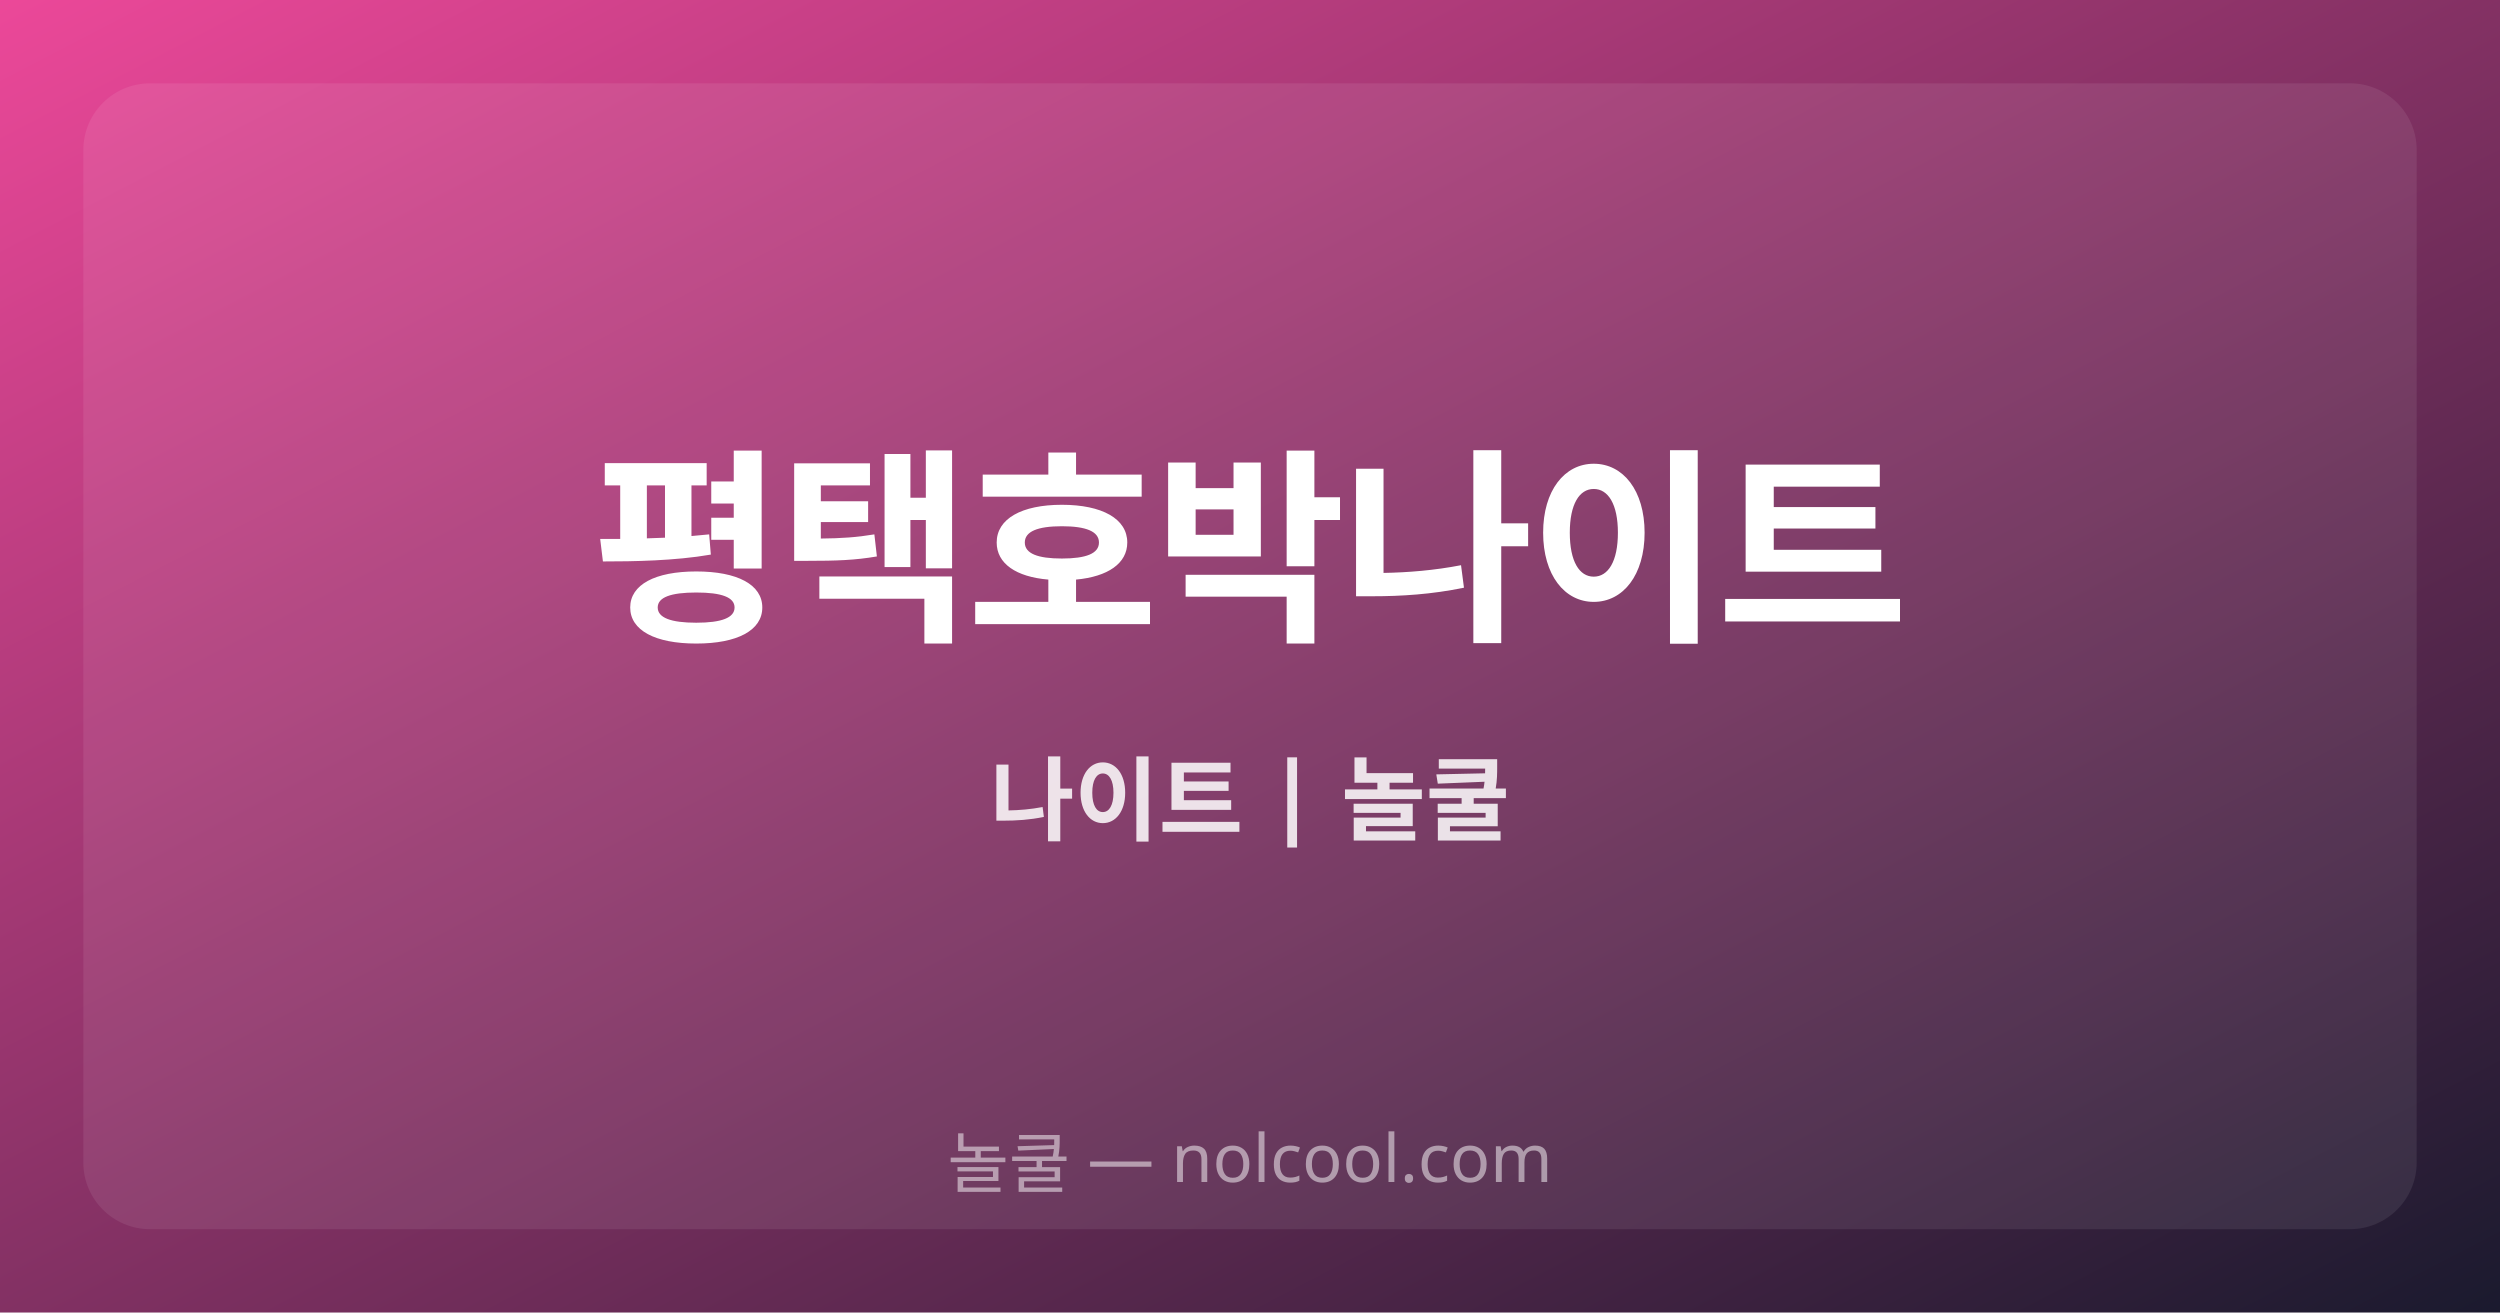
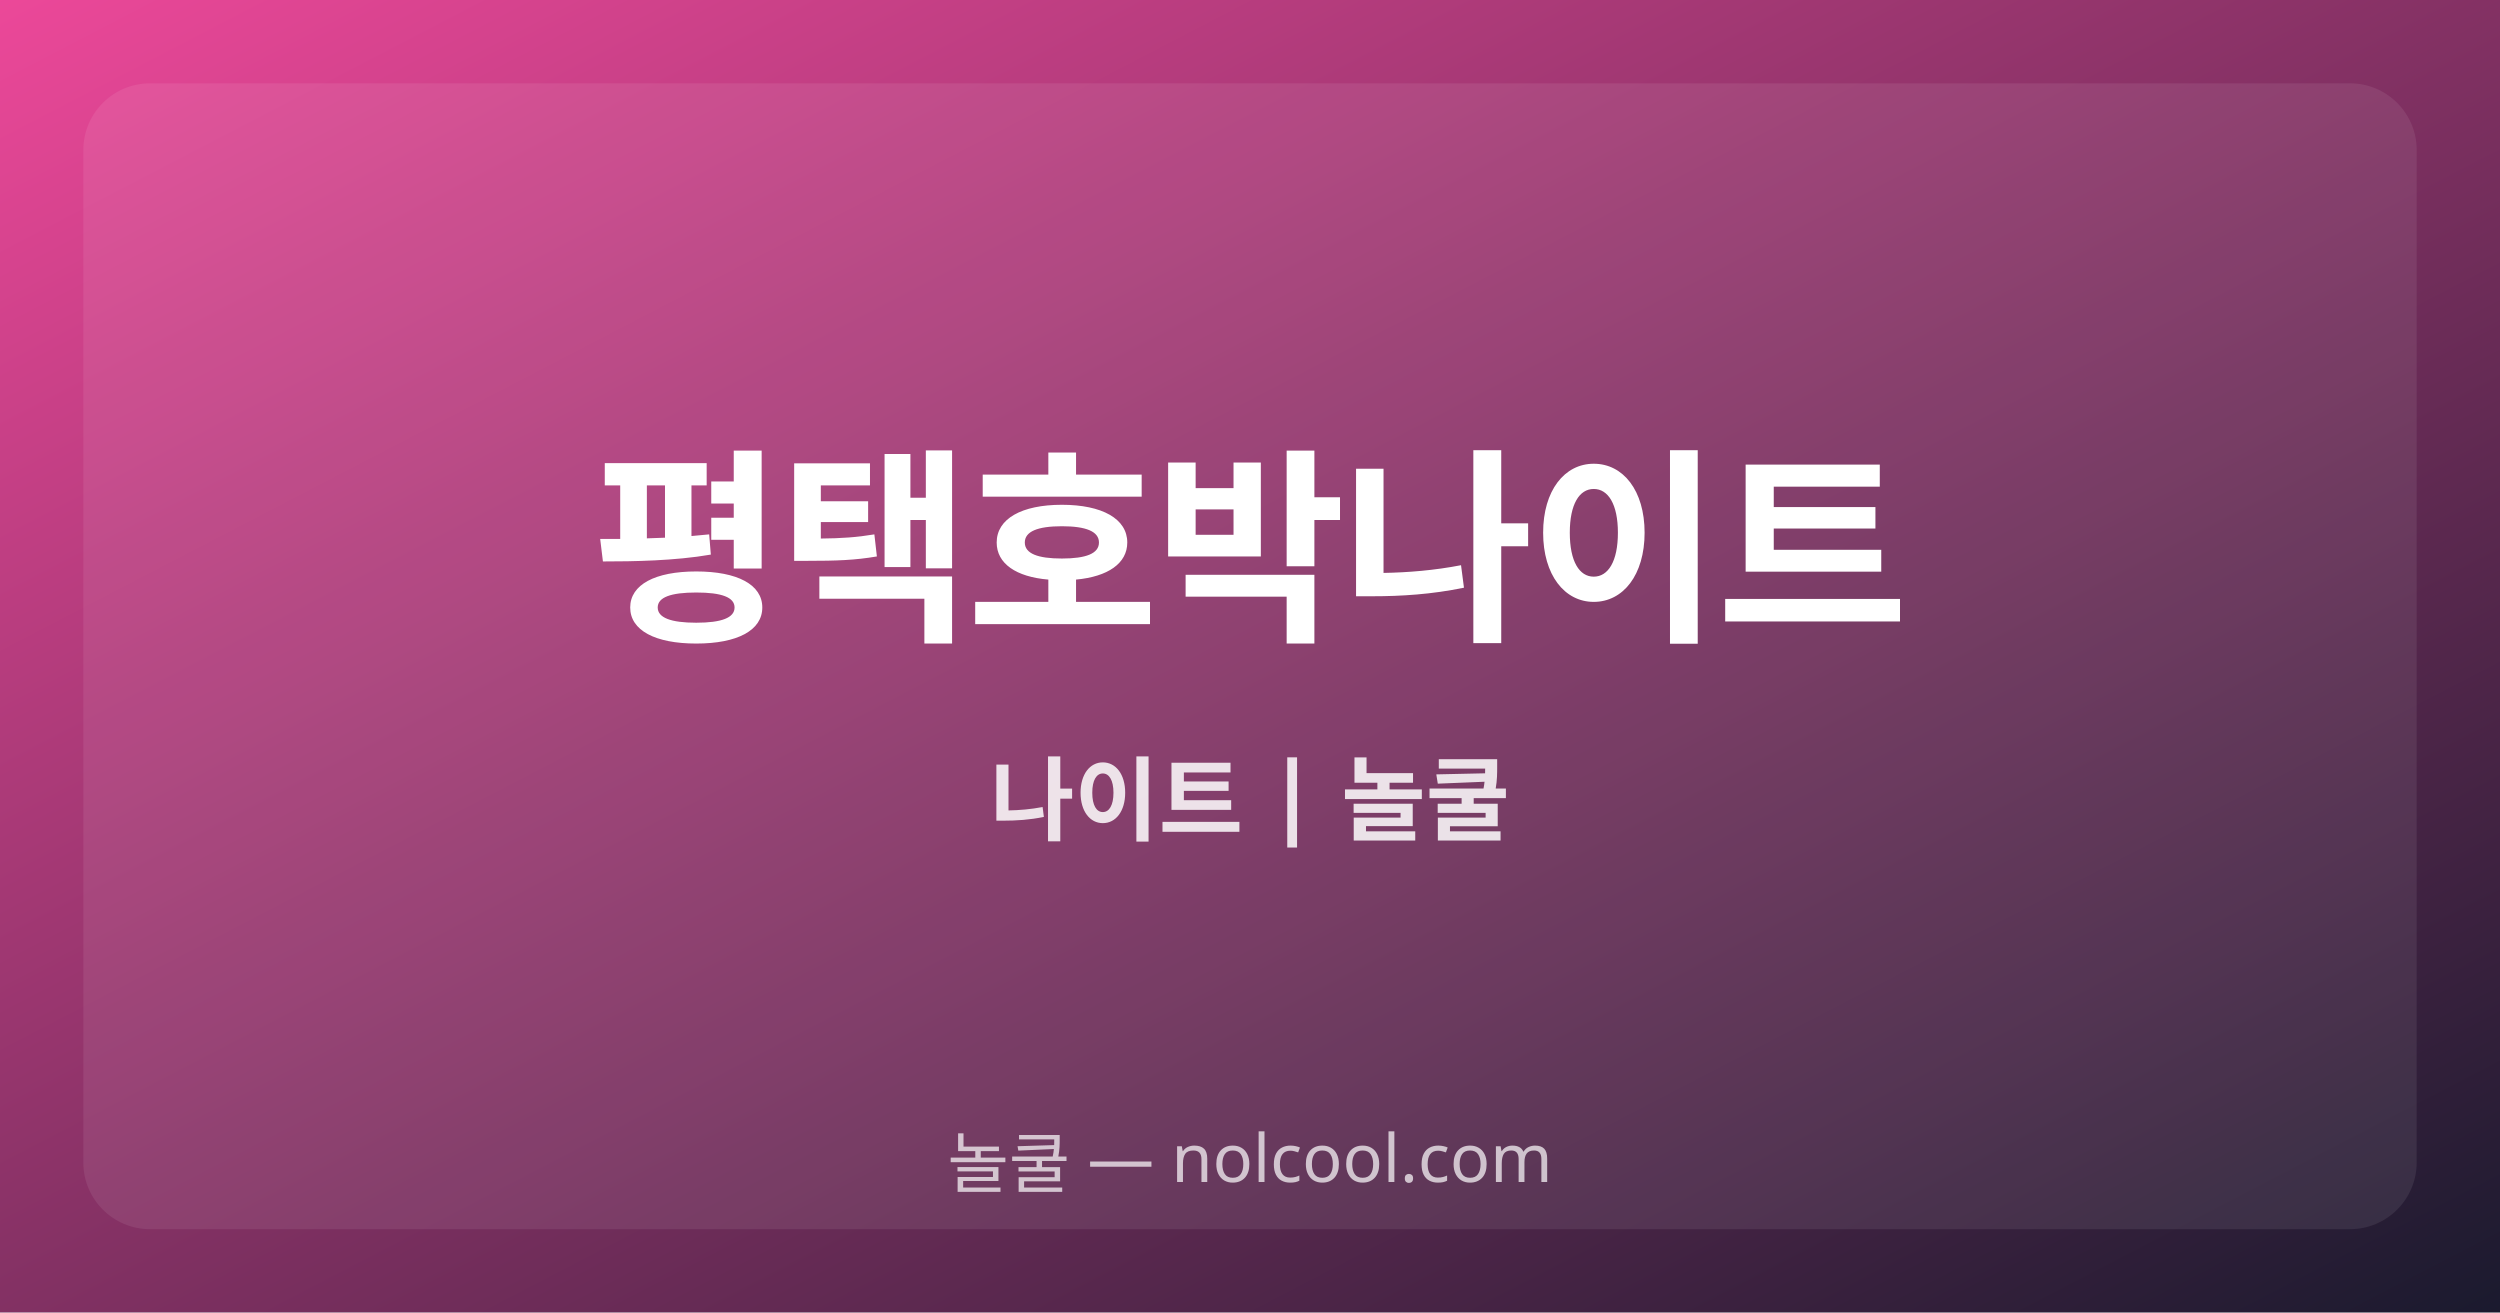
<svg xmlns="http://www.w3.org/2000/svg" width="1200" height="630" viewBox="0 0 1200 630">
  <defs>
    <linearGradient id="bg" x1="0%" y1="0%" x2="100%" y2="100%">
      <stop offset="0%" style="stop-color:#EC4899;stop-opacity:1" />
      <stop offset="100%" style="stop-color:#1a1a2e;stop-opacity:1" />
    </linearGradient>
  </defs>
  <rect width="1200" height="630" fill="url(#bg)" />
  <rect x="40" y="40" width="1120" height="550" rx="32" fill="rgba(255,255,255,0.08)" />
  <text x="600" y="300" text-anchor="middle" font-family="sans-serif" font-size="100" font-weight="900" fill="white" letter-spacing="-0.02em">평택호박나이트</text>
  <text x="600" y="400" text-anchor="middle" font-family="sans-serif" font-size="44" font-weight="600" fill="rgba(255,255,255,0.85)">나이트 | 놀쿨</text>
-   <text x="600" y="570" text-anchor="middle" font-family="sans-serif" font-size="32" font-weight="500" fill="rgba(255,255,255,0.5)">놀쿨 — nolcool.com</text>
+   <text x="600" y="570" text-anchor="middle" font-family="sans-serif" font-size="32" font-weight="500" fill="rgba(255,255,255,0.7)">놀쿨 — nolcool.com</text>
</svg>
